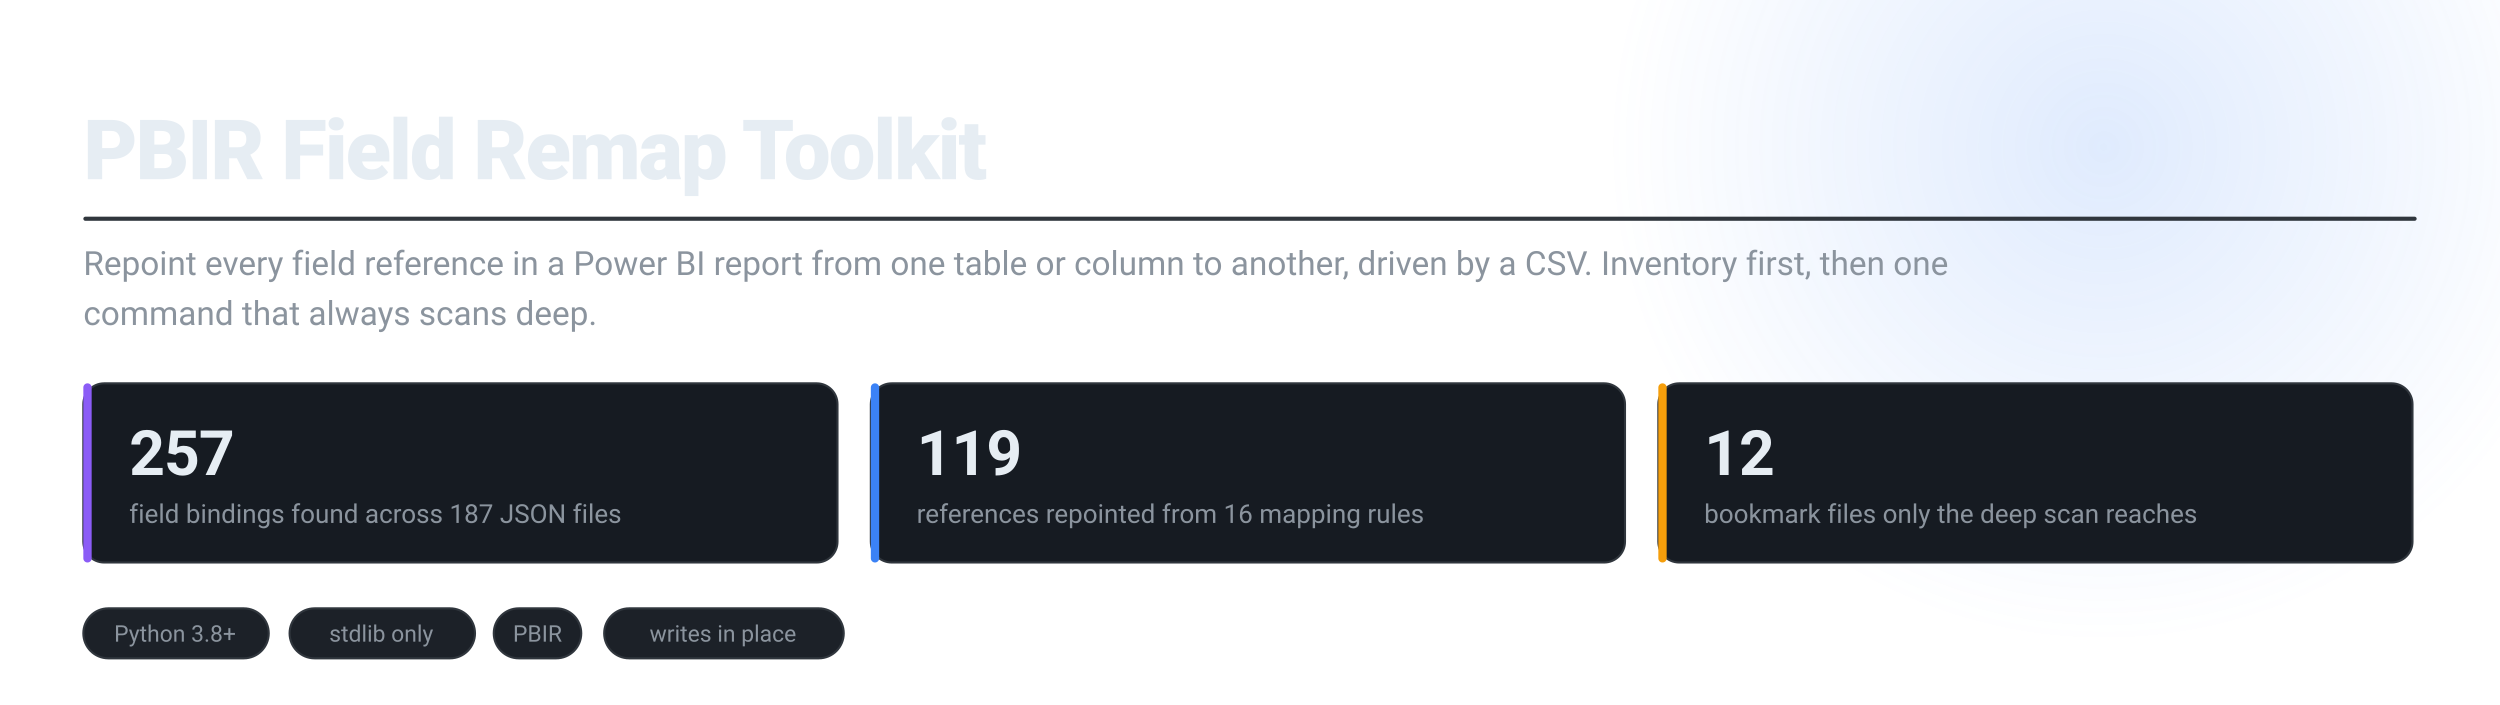
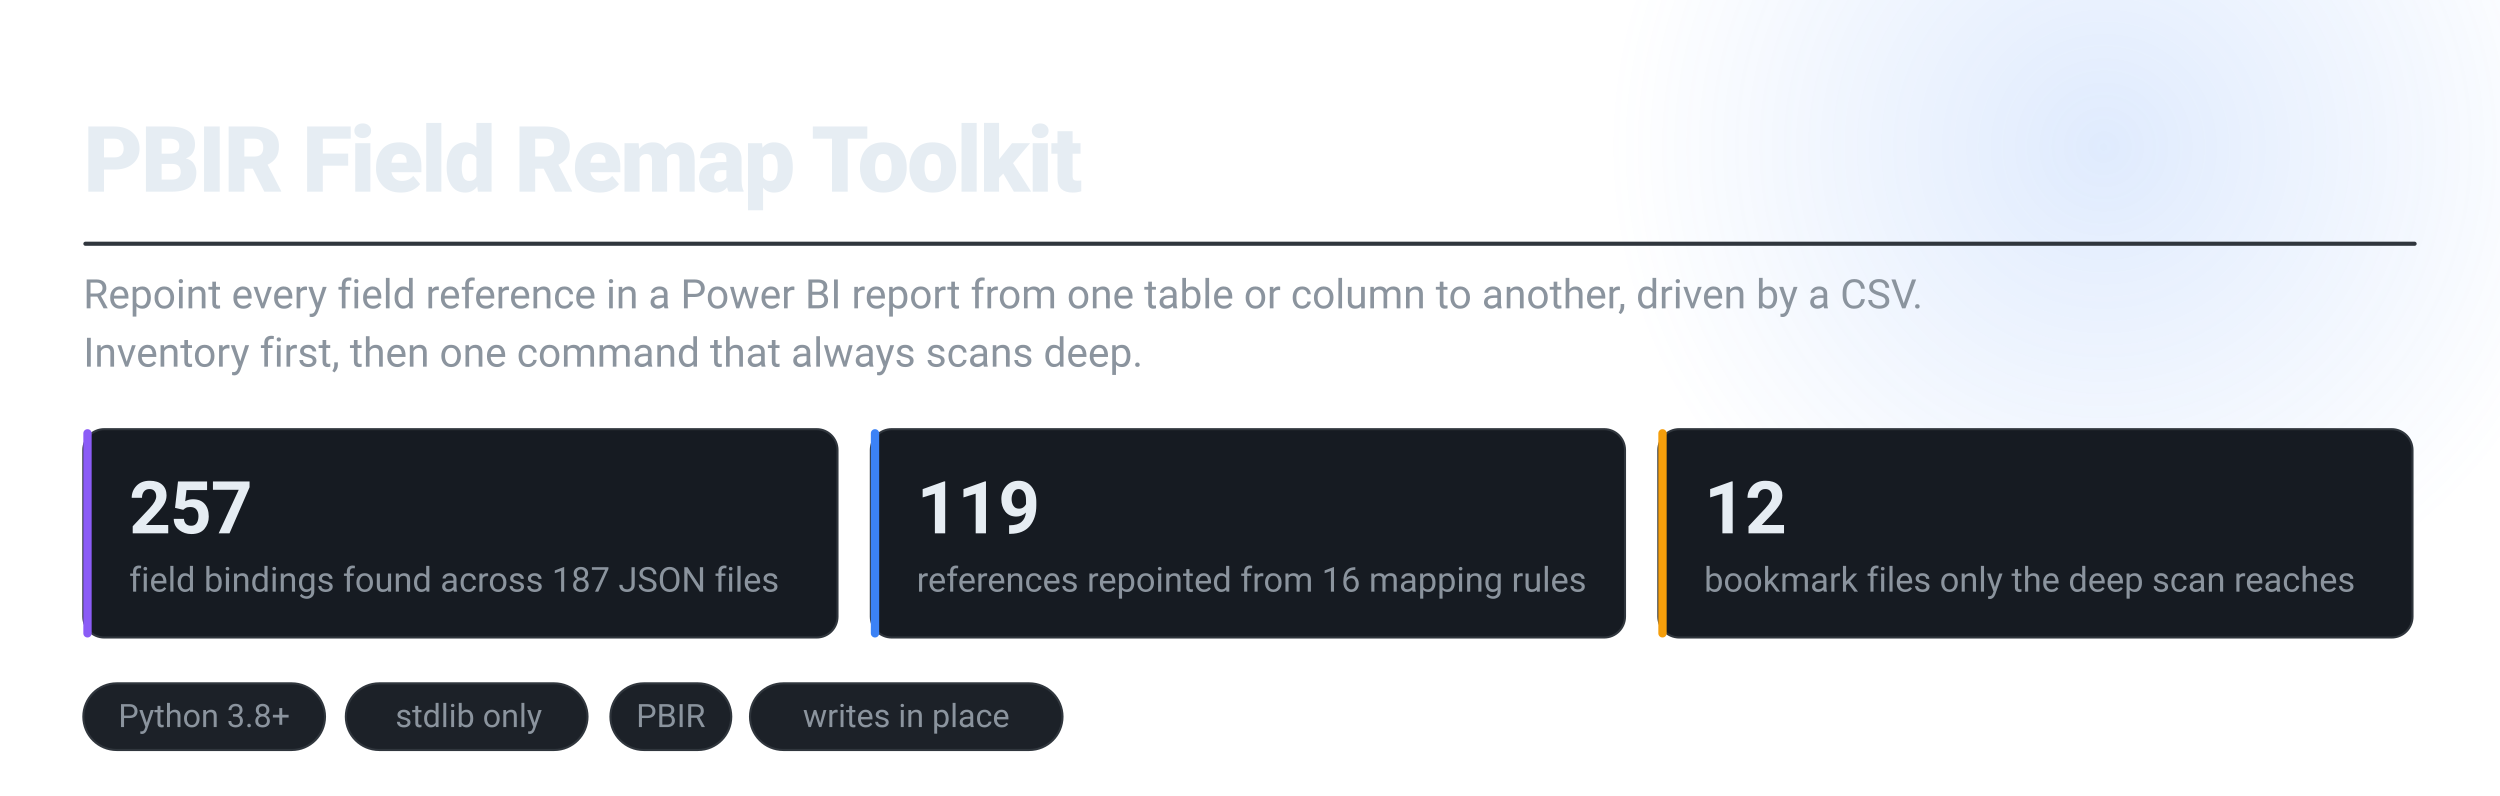
- <svg xmlns="http://www.w3.org/2000/svg" viewBox="0 0 1200 338" width="1200" height="338" role="img" aria-label="PBIR Field Remap Toolkit">
+ <svg xmlns="http://www.w3.org/2000/svg" viewBox="0 0 1200 382" width="1200" height="382" role="img" aria-label="PBIR Field Remap Toolkit">
  <style>
    /* Entrance animations move things but never fade them. A renderer that does
       not run CSS - GitHub's mobile app, an email digest, a PDF export - would
       otherwise show an empty banner, because the from-state of a fade is
       invisible and fill-mode `both` holds it for the whole delay. Every element
       here is fully legible with the animation stripped out. */
    .rise  { animation: rise .55s cubic-bezier(.2,.7,.3,1) both; }
    @keyframes rise { from { transform: translateY(9px) } to { transform: translateY(0) } }
    @media (prefers-reduced-motion: reduce) { * { animation: none !important } }
    .sweep { animation: sweep .9s cubic-bezier(.2,.7,.3,1) .15s; }
    .blob  { animation: drift 14s ease-in-out infinite alternate; }
    @keyframes sweep { from { width: 0 } to { width: 1120px } }
    @keyframes drift { from { transform: translate(0,0) }
                        to   { transform: translate(64px,-22px) } }
  </style>
  <defs>
    <radialGradient id="g" cx="50%" cy="50%" r="50%">
      <stop offset="0%" stop-color="#3B82F6" stop-opacity="0.16" />
      <stop offset="100%" stop-color="#3B82F6" stop-opacity="0" />
    </radialGradient>
  </defs>
  <g class="blob">
    <circle cx="1010" cy="70" r="240" fill="url(#g)" />
  </g>
-   <text class="rise" x="40" y="86" font-family="system-ui,-apple-system,'Segoe UI',Roboto,Helvetica,Arial,sans-serif" font-size="40" font-weight="800" fill="#E6EDF3" letter-spacing="-1">PBIR Field Remap Toolkit</text>
-   <rect class="sweep" x="40" y="104" width="1120" height="2" rx="1" fill="#30363D" />
-   <text class="rise" style="animation-delay:0.20s" x="40" y="132" font-family="system-ui,-apple-system,'Segoe UI',Roboto,Helvetica,Arial,sans-serif" font-size="16" fill="#8B949E">Repoint every field reference in a Power BI report from one table or column to another, driven by a CSV. Inventory first, then one</text>
-   <text class="rise" style="animation-delay:0.25s" x="40" y="156" font-family="system-ui,-apple-system,'Segoe UI',Roboto,Helvetica,Arial,sans-serif" font-size="16" fill="#8B949E">command that always scans deep.</text>
+   <text class="rise" x="40" y="92" font-family="system-ui,-apple-system,'Segoe UI',Roboto,Helvetica,Arial,sans-serif" font-size="44" font-weight="800" fill="#E6EDF3" letter-spacing="-1">PBIR Field Remap Toolkit</text>
+   <rect class="sweep" x="40" y="116" width="1120" height="2" rx="1" fill="#30363D" />
+   <text class="rise" style="animation-delay:0.20s" x="40" y="148" font-family="system-ui,-apple-system,'Segoe UI',Roboto,Helvetica,Arial,sans-serif" font-size="19.5" fill="#8B949E">Repoint every field reference in a Power BI report from one table or column to another, driven by a CSV.</text>
+   <text class="rise" style="animation-delay:0.25s" x="40" y="176" font-family="system-ui,-apple-system,'Segoe UI',Roboto,Helvetica,Arial,sans-serif" font-size="19.5" fill="#8B949E">Inventory first, then one command that always scans deep.</text>
  <g class="rise" style="animation-delay:0.35s">
-     <rect x="40" y="184" width="362" height="86" rx="10" fill="#161B22" stroke="#30363D" />
-     <rect x="40" y="184" width="4" height="86" rx="2" fill="#8B5CF6" />
-     <text x="62" y="228" font-family="system-ui,-apple-system,'Segoe UI',Roboto,Helvetica,Arial,sans-serif" font-size="30" font-weight="700" fill="#E6EDF3" letter-spacing="-0.5">257</text>
-     <text x="62" y="251" font-family="system-ui,-apple-system,'Segoe UI',Roboto,Helvetica,Arial,sans-serif" font-size="12.5" fill="#8B949E">field bindings found across 187 JSON files</text>
+     <rect x="40" y="206" width="362" height="100" rx="10" fill="#161B22" stroke="#30363D" />
+     <rect x="40" y="206" width="4" height="100" rx="2" fill="#8B5CF6" />
+     <text x="62" y="256" font-family="system-ui,-apple-system,'Segoe UI',Roboto,Helvetica,Arial,sans-serif" font-size="35" font-weight="700" fill="#E6EDF3" letter-spacing="-0.5">257</text>
+     <text x="62" y="284" font-family="system-ui,-apple-system,'Segoe UI',Roboto,Helvetica,Arial,sans-serif" font-size="16.5" fill="#8B949E">field bindings found across 187 JSON files</text>
  </g>
  <g class="rise" style="animation-delay:0.46s">
-     <rect x="418" y="184" width="362" height="86" rx="10" fill="#161B22" stroke="#30363D" />
-     <rect x="418" y="184" width="4" height="86" rx="2" fill="#3B82F6" />
-     <text x="440" y="228" font-family="system-ui,-apple-system,'Segoe UI',Roboto,Helvetica,Arial,sans-serif" font-size="30" font-weight="700" fill="#E6EDF3" letter-spacing="-0.5">119</text>
-     <text x="440" y="251" font-family="system-ui,-apple-system,'Segoe UI',Roboto,Helvetica,Arial,sans-serif" font-size="12.5" fill="#8B949E">references repointed from 16 mapping rules</text>
+     <rect x="418" y="206" width="362" height="100" rx="10" fill="#161B22" stroke="#30363D" />
+     <rect x="418" y="206" width="4" height="100" rx="2" fill="#3B82F6" />
+     <text x="440" y="256" font-family="system-ui,-apple-system,'Segoe UI',Roboto,Helvetica,Arial,sans-serif" font-size="35" font-weight="700" fill="#E6EDF3" letter-spacing="-0.5">119</text>
+     <text x="440" y="284" font-family="system-ui,-apple-system,'Segoe UI',Roboto,Helvetica,Arial,sans-serif" font-size="16.5" fill="#8B949E">references repointed from 16 mapping rules</text>
  </g>
  <g class="rise" style="animation-delay:0.57s">
-     <rect x="796" y="184" width="362" height="86" rx="10" fill="#161B22" stroke="#30363D" />
-     <rect x="796" y="184" width="4" height="86" rx="2" fill="#F59E0B" />
-     <text x="818" y="228" font-family="system-ui,-apple-system,'Segoe UI',Roboto,Helvetica,Arial,sans-serif" font-size="30" font-weight="700" fill="#E6EDF3" letter-spacing="-0.5">12</text>
-     <text x="818" y="251" font-family="system-ui,-apple-system,'Segoe UI',Roboto,Helvetica,Arial,sans-serif" font-size="12.5" fill="#8B949E">bookmark files only the deep scan reaches</text>
+     <rect x="796" y="206" width="362" height="100" rx="10" fill="#161B22" stroke="#30363D" />
+     <rect x="796" y="206" width="4" height="100" rx="2" fill="#F59E0B" />
+     <text x="818" y="256" font-family="system-ui,-apple-system,'Segoe UI',Roboto,Helvetica,Arial,sans-serif" font-size="35" font-weight="700" fill="#E6EDF3" letter-spacing="-0.5">12</text>
+     <text x="818" y="284" font-family="system-ui,-apple-system,'Segoe UI',Roboto,Helvetica,Arial,sans-serif" font-size="16.5" fill="#8B949E">bookmark files only the deep scan reaches</text>
  </g>
  <g class="rise" style="animation-delay:0.85s">
-     <rect x="40" y="292" width="89" height="24" rx="12" fill="#1C2128" stroke="#30363D" />
-     <text x="84" y="308" text-anchor="middle" font-family="system-ui,-apple-system,'Segoe UI',Roboto,Helvetica,Arial,sans-serif" font-size="11" fill="#8B949E">Python 3.8+</text>
+     <rect x="40" y="328" width="116" height="32" rx="16" fill="#1C2128" stroke="#30363D" />
+     <text x="98" y="349" text-anchor="middle" font-family="system-ui,-apple-system,'Segoe UI',Roboto,Helvetica,Arial,sans-serif" font-size="15.5" fill="#8B949E">Python 3.8+</text>
  </g>
  <g class="rise" style="animation-delay:0.92s">
-     <rect x="139" y="292" width="89" height="24" rx="12" fill="#1C2128" stroke="#30363D" />
-     <text x="183" y="308" text-anchor="middle" font-family="system-ui,-apple-system,'Segoe UI',Roboto,Helvetica,Arial,sans-serif" font-size="11" fill="#8B949E">stdlib only</text>
+     <rect x="166" y="328" width="116" height="32" rx="16" fill="#1C2128" stroke="#30363D" />
+     <text x="225" y="349" text-anchor="middle" font-family="system-ui,-apple-system,'Segoe UI',Roboto,Helvetica,Arial,sans-serif" font-size="15.5" fill="#8B949E">stdlib only</text>
  </g>
  <g class="rise" style="animation-delay:0.99s">
-     <rect x="237" y="292" width="42" height="24" rx="12" fill="#1C2128" stroke="#30363D" />
-     <text x="258" y="308" text-anchor="middle" font-family="system-ui,-apple-system,'Segoe UI',Roboto,Helvetica,Arial,sans-serif" font-size="11" fill="#8B949E">PBIR</text>
+     <rect x="293" y="328" width="58" height="32" rx="16" fill="#1C2128" stroke="#30363D" />
+     <text x="322" y="349" text-anchor="middle" font-family="system-ui,-apple-system,'Segoe UI',Roboto,Helvetica,Arial,sans-serif" font-size="15.5" fill="#8B949E">PBIR</text>
  </g>
  <g class="rise" style="animation-delay:1.06s">
-     <rect x="290" y="292" width="115" height="24" rx="12" fill="#1C2128" stroke="#30363D" />
-     <text x="347" y="308" text-anchor="middle" font-family="system-ui,-apple-system,'Segoe UI',Roboto,Helvetica,Arial,sans-serif" font-size="11" fill="#8B949E">writes in place</text>
+     <rect x="360" y="328" width="150" height="32" rx="16" fill="#1C2128" stroke="#30363D" />
+     <text x="435" y="349" text-anchor="middle" font-family="system-ui,-apple-system,'Segoe UI',Roboto,Helvetica,Arial,sans-serif" font-size="15.5" fill="#8B949E">writes in place</text>
  </g>
</svg>
